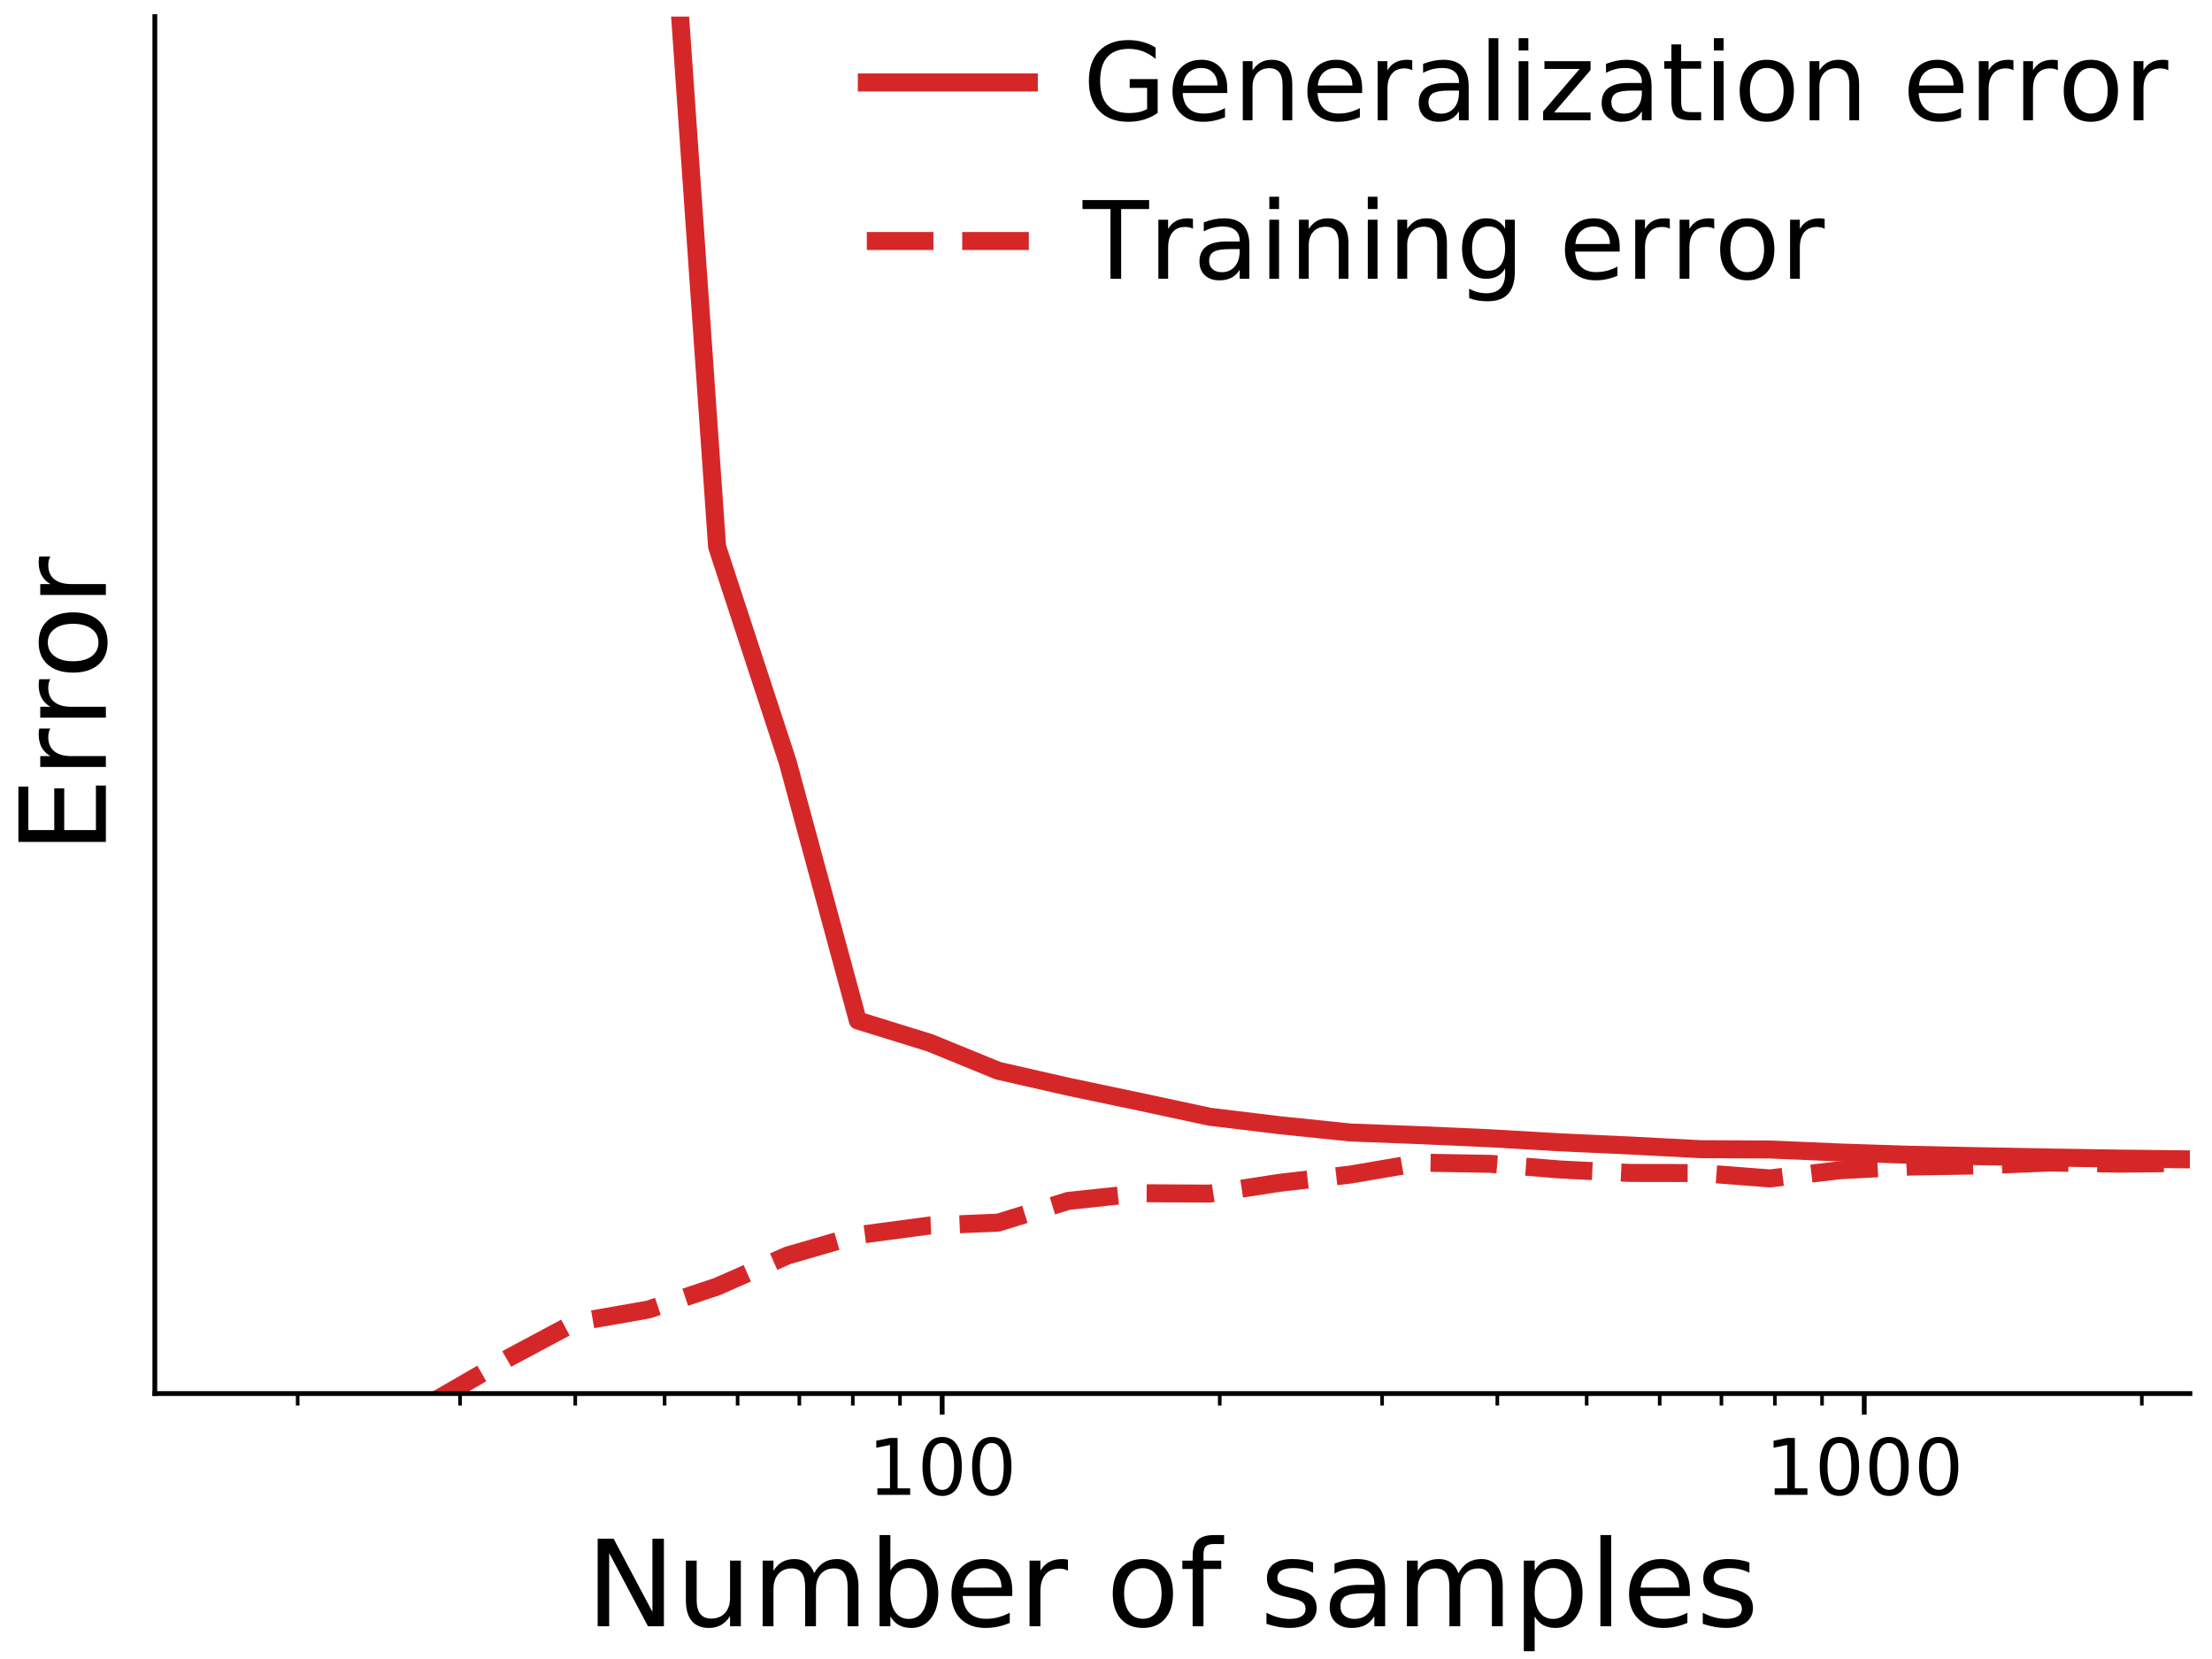
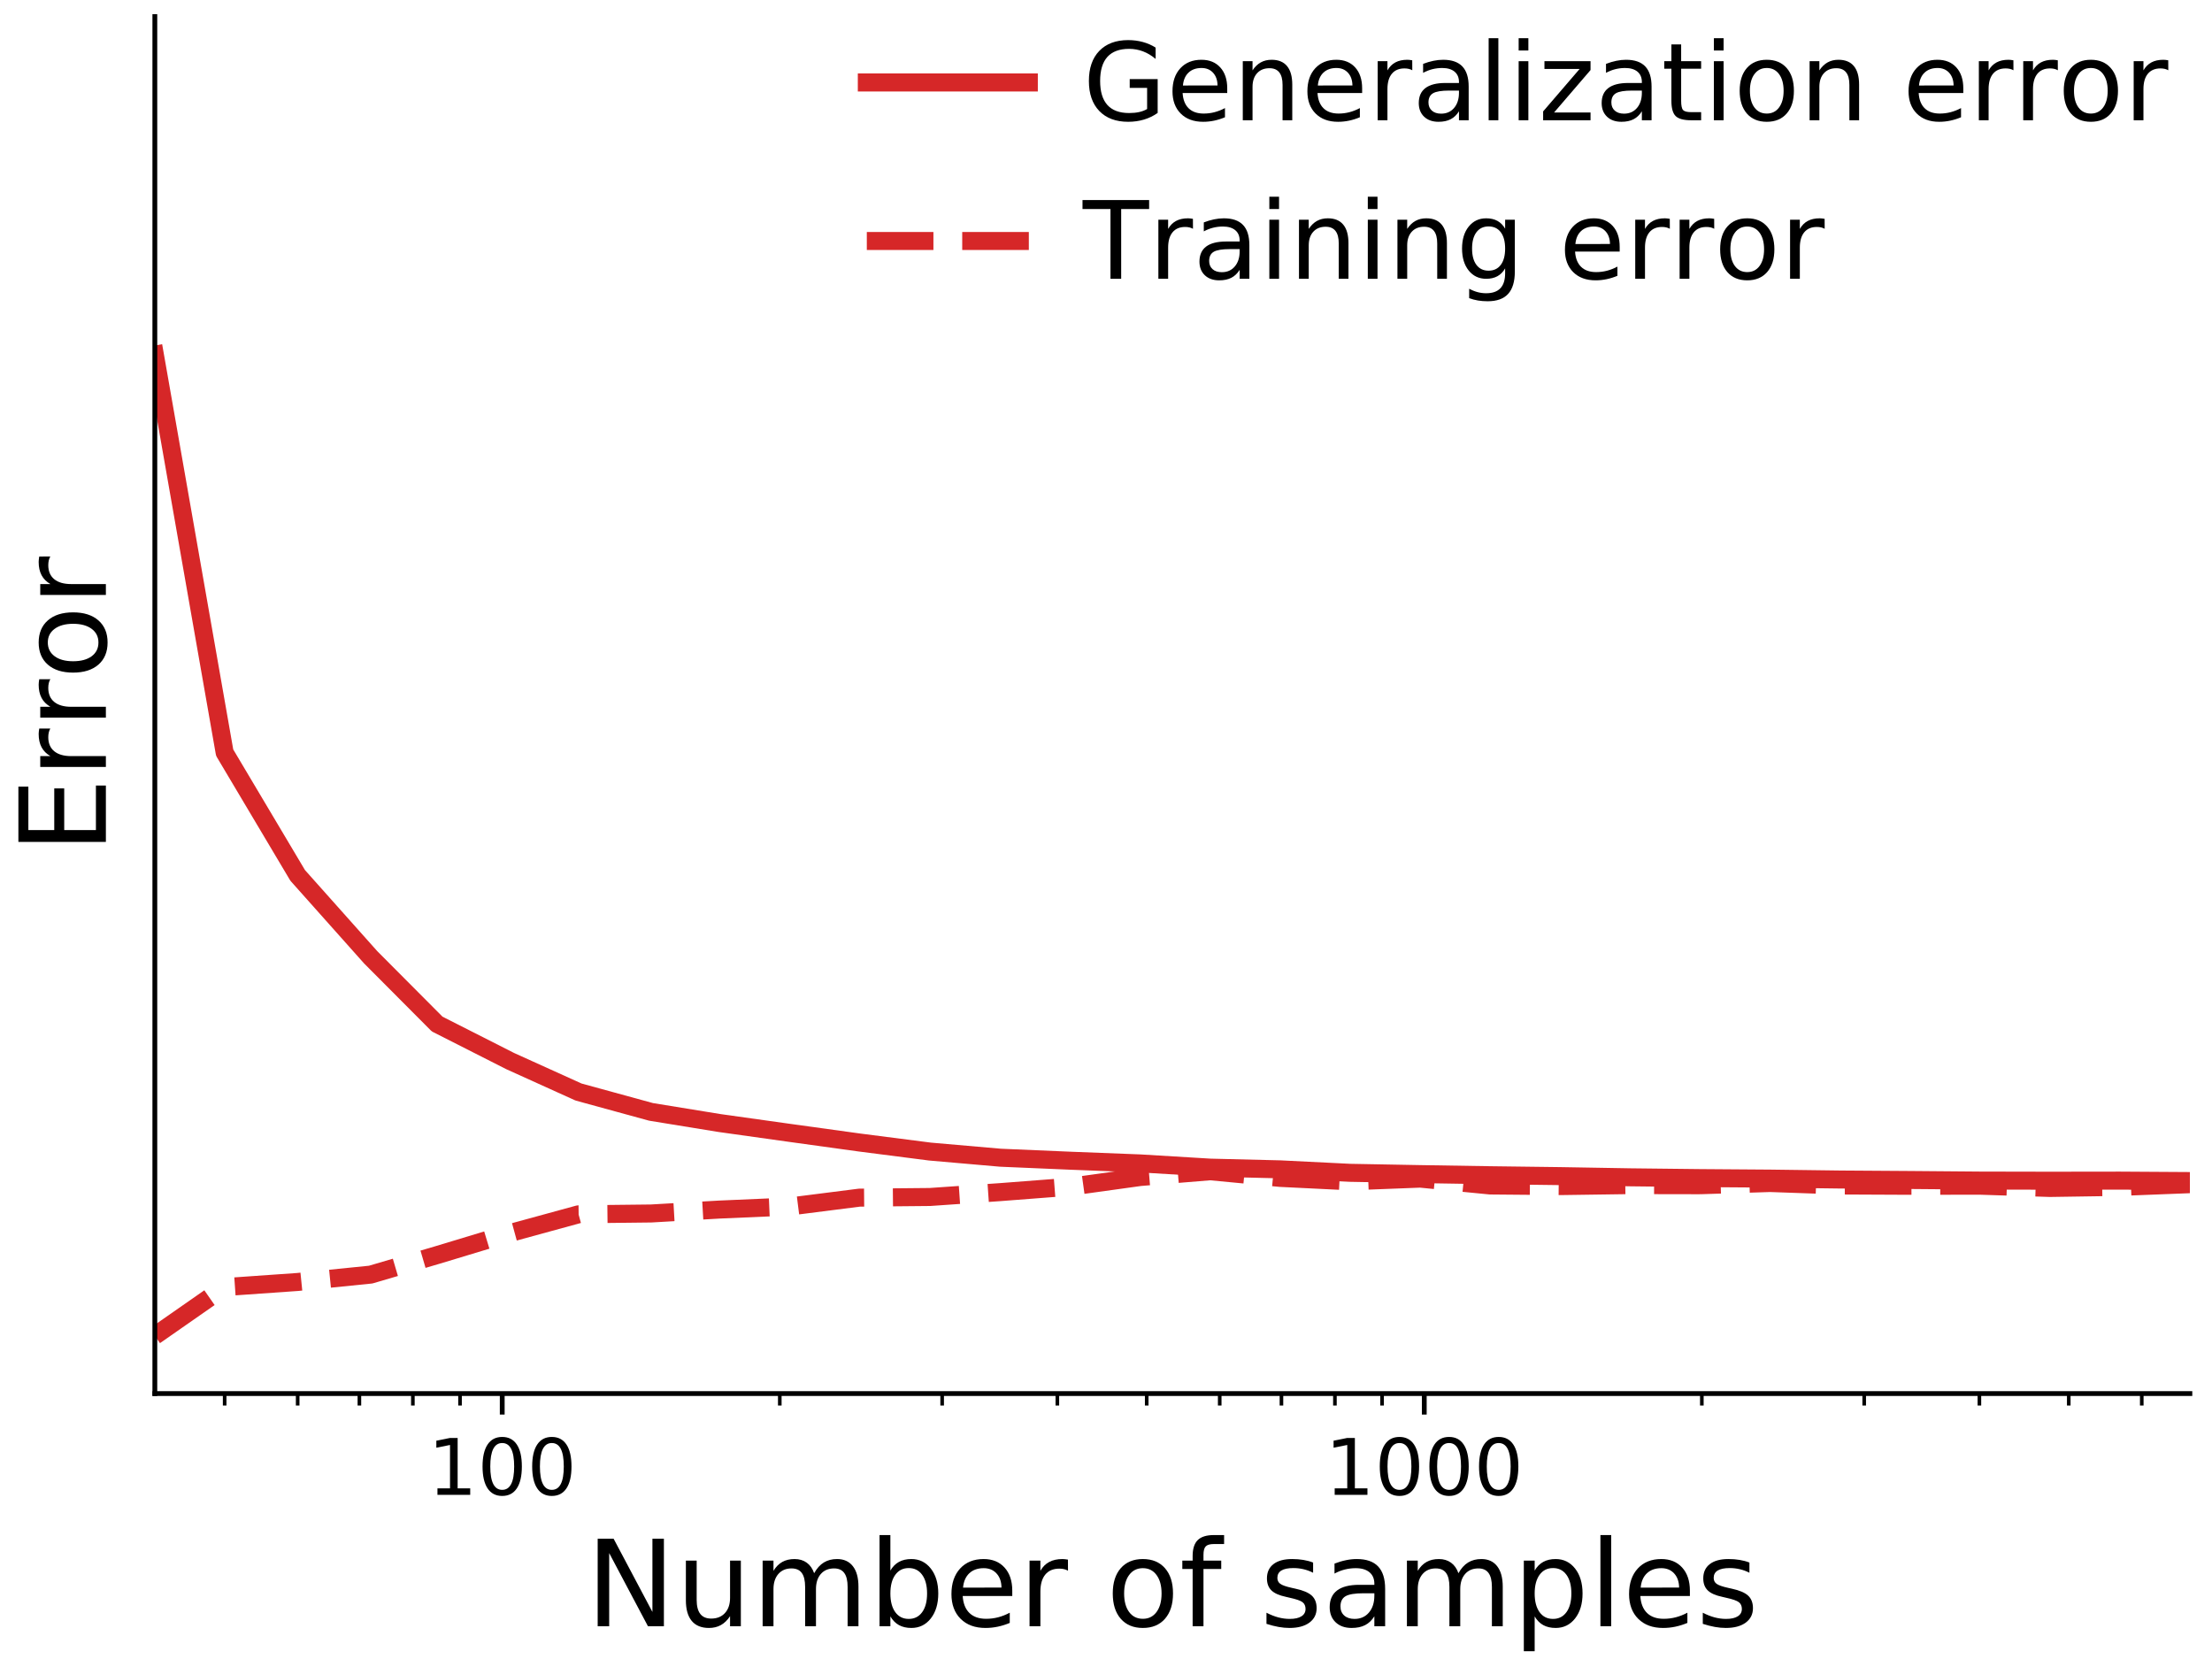
<svg xmlns="http://www.w3.org/2000/svg" xmlns:xlink="http://www.w3.org/1999/xlink" height="276.48pt" version="1.1" viewBox="0 0 368.64 276.48" width="368.64pt">
  <defs>
    <style type="text/css">
*{stroke-linecap:butt;stroke-linejoin:round;}
  </style>
  </defs>
  <g id="figure_1">
    <g id="patch_1">
      <path d="M 0 276.48  L 368.64 276.48  L 368.64 0  L 0 0  z " style="fill:none;" />
    </g>
    <g id="axes_1">
      <g id="patch_2">
        <path d="M 25.805 232.243  L 364.954 232.243  L 364.954 2.765  L 25.805 2.765  z " style="fill:none;" />
      </g>
      <g id="matplotlib.axis_1">
        <g id="xtick_1">
          <g id="line2d_1">
            <defs>
-               <path d="M 0 0  L 0 3.5  " id="mb78c3bc5c7" style="stroke:#000000;stroke-width:0.8;" />
+               <path d="M 0 0  L 0 3.5  " id="m1e0de642ec" style="stroke:#000000;stroke-width:0.8;" />
            </defs>
            <g>
-               <use style="stroke:#000000;stroke-width:0.8;" x="157.018" xlink:href="#mb78c3bc5c7" y="232.243" />
+               <use style="stroke:#000000;stroke-width:0.8;" x="83.698" xlink:href="#m1e0de642ec" y="232.243" />
            </g>
          </g>
          <g id="text_1">
            <defs>
              <path d="M 12.406 8.297  L 28.516 8.297  L 28.516 63.922  L 10.984 60.406  L 10.984 69.391  L 28.422 72.906  L 38.281 72.906  L 38.281 8.297  L 54.391 8.297  L 54.391 0  L 12.406 0  z " id="DejaVuSans-49" />
              <path d="M 31.781 66.406  Q 24.172 66.406 20.328 58.906  Q 16.5 51.422 16.5 36.375  Q 16.5 21.391 20.328 13.891  Q 24.172 6.391 31.781 6.391  Q 39.453 6.391 43.281 13.891  Q 47.125 21.391 47.125 36.375  Q 47.125 51.422 43.281 58.906  Q 39.453 66.406 31.781 66.406  z M 31.781 74.219  Q 44.047 74.219 50.516 64.516  Q 56.984 54.828 56.984 36.375  Q 56.984 17.969 50.516 8.266  Q 44.047 -1.422 31.781 -1.422  Q 19.531 -1.422 13.062 8.266  Q 6.594 17.969 6.594 36.375  Q 6.594 54.828 13.062 64.516  Q 19.531 74.219 31.781 74.219  z " id="DejaVuSans-48" />
            </defs>
-             <g transform="translate(144.611 249.1212)scale(0.13 -0.13)">
+             <g transform="translate(71.29089 249.1212)scale(0.13 -0.13)">
              <use xlink:href="#DejaVuSans-49" />
              <use x="63.623" xlink:href="#DejaVuSans-48" />
              <use x="127.246" xlink:href="#DejaVuSans-48" />
            </g>
          </g>
        </g>
        <g id="xtick_2">
          <g id="line2d_2">
            <g>
-               <use style="stroke:#000000;stroke-width:0.8;" x="310.686" xlink:href="#mb78c3bc5c7" y="232.243" />
+               <use style="stroke:#000000;stroke-width:0.8;" x="237.362" xlink:href="#m1e0de642ec" y="232.243" />
            </g>
          </g>
          <g id="text_2">
-             <g transform="translate(294.1437 249.1212)scale(0.13 -0.13)">
+             <g transform="translate(220.8191 249.1212)scale(0.13 -0.13)">
              <use xlink:href="#DejaVuSans-49" />
              <use x="63.623" xlink:href="#DejaVuSans-48" />
              <use x="127.246" xlink:href="#DejaVuSans-48" />
              <use x="190.869" xlink:href="#DejaVuSans-48" />
            </g>
          </g>
        </g>
        <g id="xtick_3">
          <g id="line2d_3">
            <defs>
-               <path d="M 0 0  L 0 2  " id="ma5445dfb9a" style="stroke:#000000;stroke-width:0.6;" />
+               <path d="M 0 0  L 0 2  " id="m943d964027" style="stroke:#000000;stroke-width:0.6;" />
            </defs>
            <g>
-               <use style="stroke:#000000;stroke-width:0.6;" x="49.608" xlink:href="#ma5445dfb9a" y="232.243" />
+               <use style="stroke:#000000;stroke-width:0.6;" x="37.44" xlink:href="#m943d964027" y="232.243" />
            </g>
          </g>
        </g>
        <g id="xtick_4">
          <g id="line2d_4">
            <g>
-               <use style="stroke:#000000;stroke-width:0.6;" x="76.668" xlink:href="#ma5445dfb9a" y="232.243" />
+               <use style="stroke:#000000;stroke-width:0.6;" x="49.608" xlink:href="#m943d964027" y="232.243" />
            </g>
          </g>
        </g>
        <g id="xtick_5">
          <g id="line2d_5">
            <g>
-               <use style="stroke:#000000;stroke-width:0.6;" x="95.867" xlink:href="#ma5445dfb9a" y="232.243" />
+               <use style="stroke:#000000;stroke-width:0.6;" x="59.895" xlink:href="#m943d964027" y="232.243" />
            </g>
          </g>
        </g>
        <g id="xtick_6">
          <g id="line2d_6">
            <g>
-               <use style="stroke:#000000;stroke-width:0.6;" x="110.759" xlink:href="#ma5445dfb9a" y="232.243" />
+               <use style="stroke:#000000;stroke-width:0.6;" x="68.806" xlink:href="#m943d964027" y="232.243" />
            </g>
          </g>
        </g>
        <g id="xtick_7">
          <g id="line2d_7">
            <g>
-               <use style="stroke:#000000;stroke-width:0.6;" x="122.927" xlink:href="#ma5445dfb9a" y="232.243" />
+               <use style="stroke:#000000;stroke-width:0.6;" x="76.666" xlink:href="#m943d964027" y="232.243" />
            </g>
          </g>
        </g>
        <g id="xtick_8">
          <g id="line2d_8">
            <g>
-               <use style="stroke:#000000;stroke-width:0.6;" x="133.214" xlink:href="#ma5445dfb9a" y="232.243" />
+               <use style="stroke:#000000;stroke-width:0.6;" x="129.955" xlink:href="#m943d964027" y="232.243" />
            </g>
          </g>
        </g>
        <g id="xtick_9">
          <g id="line2d_9">
            <g>
-               <use style="stroke:#000000;stroke-width:0.6;" x="142.126" xlink:href="#ma5445dfb9a" y="232.243" />
+               <use style="stroke:#000000;stroke-width:0.6;" x="157.014" xlink:href="#m943d964027" y="232.243" />
            </g>
          </g>
        </g>
        <g id="xtick_10">
          <g id="line2d_10">
            <g>
-               <use style="stroke:#000000;stroke-width:0.6;" x="149.986" xlink:href="#ma5445dfb9a" y="232.243" />
+               <use style="stroke:#000000;stroke-width:0.6;" x="176.213" xlink:href="#m943d964027" y="232.243" />
            </g>
          </g>
        </g>
        <g id="xtick_11">
          <g id="line2d_11">
            <g>
-               <use style="stroke:#000000;stroke-width:0.6;" x="203.277" xlink:href="#ma5445dfb9a" y="232.243" />
+               <use style="stroke:#000000;stroke-width:0.6;" x="191.104" xlink:href="#m943d964027" y="232.243" />
            </g>
          </g>
        </g>
        <g id="xtick_12">
          <g id="line2d_12">
            <g>
-               <use style="stroke:#000000;stroke-width:0.6;" x="230.336" xlink:href="#ma5445dfb9a" y="232.243" />
+               <use style="stroke:#000000;stroke-width:0.6;" x="203.271" xlink:href="#m943d964027" y="232.243" />
            </g>
          </g>
        </g>
        <g id="xtick_13">
          <g id="line2d_13">
            <g>
-               <use style="stroke:#000000;stroke-width:0.6;" x="249.535" xlink:href="#ma5445dfb9a" y="232.243" />
+               <use style="stroke:#000000;stroke-width:0.6;" x="213.559" xlink:href="#m943d964027" y="232.243" />
            </g>
          </g>
        </g>
        <g id="xtick_14">
          <g id="line2d_14">
            <g>
-               <use style="stroke:#000000;stroke-width:0.6;" x="264.427" xlink:href="#ma5445dfb9a" y="232.243" />
+               <use style="stroke:#000000;stroke-width:0.6;" x="222.47" xlink:href="#m943d964027" y="232.243" />
            </g>
          </g>
        </g>
        <g id="xtick_15">
          <g id="line2d_15">
            <g>
-               <use style="stroke:#000000;stroke-width:0.6;" x="276.595" xlink:href="#ma5445dfb9a" y="232.243" />
+               <use style="stroke:#000000;stroke-width:0.6;" x="230.33" xlink:href="#m943d964027" y="232.243" />
            </g>
          </g>
        </g>
        <g id="xtick_16">
          <g id="line2d_16">
            <g>
-               <use style="stroke:#000000;stroke-width:0.6;" x="286.883" xlink:href="#ma5445dfb9a" y="232.243" />
+               <use style="stroke:#000000;stroke-width:0.6;" x="283.619" xlink:href="#m943d964027" y="232.243" />
            </g>
          </g>
        </g>
        <g id="xtick_17">
          <g id="line2d_17">
            <g>
-               <use style="stroke:#000000;stroke-width:0.6;" x="295.794" xlink:href="#ma5445dfb9a" y="232.243" />
+               <use style="stroke:#000000;stroke-width:0.6;" x="310.678" xlink:href="#m943d964027" y="232.243" />
            </g>
          </g>
        </g>
        <g id="xtick_18">
          <g id="line2d_18">
            <g>
-               <use style="stroke:#000000;stroke-width:0.6;" x="303.655" xlink:href="#ma5445dfb9a" y="232.243" />
+               <use style="stroke:#000000;stroke-width:0.6;" x="329.876" xlink:href="#m943d964027" y="232.243" />
            </g>
          </g>
        </g>
        <g id="xtick_19">
          <g id="line2d_19">
            <g>
-               <use style="stroke:#000000;stroke-width:0.6;" x="356.945" xlink:href="#ma5445dfb9a" y="232.243" />
+               <use style="stroke:#000000;stroke-width:0.6;" x="344.768" xlink:href="#m943d964027" y="232.243" />
+             </g>
+           </g>
+         </g>
+         <g id="xtick_20">
+           <g id="line2d_20">
+             <g>
+               <use style="stroke:#000000;stroke-width:0.6;" x="356.935" xlink:href="#m943d964027" y="232.243" />
            </g>
          </g>
        </g>
        <g id="text_3">
          <defs>
            <path d="M 9.812 72.906  L 23.094 72.906  L 55.422 11.922  L 55.422 72.906  L 64.984 72.906  L 64.984 0  L 51.703 0  L 19.391 60.984  L 19.391 0  L 9.812 0  z " id="DejaVuSans-78" />
            <path d="M 8.5 21.578  L 8.5 54.688  L 17.484 54.688  L 17.484 21.922  Q 17.484 14.156 20.5 10.266  Q 23.531 6.391 29.594 6.391  Q 36.859 6.391 41.078 11.031  Q 45.312 15.672 45.312 23.688  L 45.312 54.688  L 54.297 54.688  L 54.297 0  L 45.312 0  L 45.312 8.406  Q 42.047 3.422 37.719 1  Q 33.406 -1.422 27.688 -1.422  Q 18.266 -1.422 13.375 4.438  Q 8.5 10.297 8.5 21.578  z M 31.109 56  z " id="DejaVuSans-117" />
            <path d="M 52 44.188  Q 55.375 50.25 60.062 53.125  Q 64.75 56 71.094 56  Q 79.641 56 84.281 50.016  Q 88.922 44.047 88.922 33.016  L 88.922 0  L 79.891 0  L 79.891 32.719  Q 79.891 40.578 77.094 44.375  Q 74.312 48.188 68.609 48.188  Q 61.625 48.188 57.562 43.547  Q 53.516 38.922 53.516 30.906  L 53.516 0  L 44.484 0  L 44.484 32.719  Q 44.484 40.625 41.703 44.406  Q 38.922 48.188 33.109 48.188  Q 26.219 48.188 22.156 43.531  Q 18.109 38.875 18.109 30.906  L 18.109 0  L 9.078 0  L 9.078 54.688  L 18.109 54.688  L 18.109 46.188  Q 21.188 51.219 25.484 53.609  Q 29.781 56 35.688 56  Q 41.656 56 45.828 52.969  Q 50 49.953 52 44.188  z " id="DejaVuSans-109" />
            <path d="M 48.688 27.297  Q 48.688 37.203 44.609 42.844  Q 40.531 48.484 33.406 48.484  Q 26.266 48.484 22.188 42.844  Q 18.109 37.203 18.109 27.297  Q 18.109 17.391 22.188 11.75  Q 26.266 6.109 33.406 6.109  Q 40.531 6.109 44.609 11.75  Q 48.688 17.391 48.688 27.297  z M 18.109 46.391  Q 20.953 51.266 25.266 53.625  Q 29.594 56 35.594 56  Q 45.562 56 51.781 48.094  Q 58.016 40.188 58.016 27.297  Q 58.016 14.406 51.781 6.484  Q 45.562 -1.422 35.594 -1.422  Q 29.594 -1.422 25.266 0.953  Q 20.953 3.328 18.109 8.203  L 18.109 0  L 9.078 0  L 9.078 75.984  L 18.109 75.984  z " id="DejaVuSans-98" />
            <path d="M 56.203 29.594  L 56.203 25.203  L 14.891 25.203  Q 15.484 15.922 20.484 11.062  Q 25.484 6.203 34.422 6.203  Q 39.594 6.203 44.453 7.469  Q 49.312 8.734 54.109 11.281  L 54.109 2.781  Q 49.266 0.734 44.188 -0.344  Q 39.109 -1.422 33.891 -1.422  Q 20.797 -1.422 13.156 6.188  Q 5.516 13.812 5.516 26.812  Q 5.516 40.234 12.766 48.109  Q 20.016 56 32.328 56  Q 43.359 56 49.781 48.891  Q 56.203 41.797 56.203 29.594  z M 47.219 32.234  Q 47.125 39.594 43.094 43.984  Q 39.062 48.391 32.422 48.391  Q 24.906 48.391 20.391 44.141  Q 15.875 39.891 15.188 32.172  z " id="DejaVuSans-101" />
            <path d="M 41.109 46.297  Q 39.594 47.172 37.812 47.578  Q 36.031 48 33.891 48  Q 26.266 48 22.188 43.047  Q 18.109 38.094 18.109 28.812  L 18.109 0  L 9.078 0  L 9.078 54.688  L 18.109 54.688  L 18.109 46.188  Q 20.953 51.172 25.484 53.578  Q 30.031 56 36.531 56  Q 37.453 56 38.578 55.875  Q 39.703 55.766 41.062 55.516  z " id="DejaVuSans-114" />
            <path id="DejaVuSans-32" />
            <path d="M 30.609 48.391  Q 23.391 48.391 19.188 42.75  Q 14.984 37.109 14.984 27.297  Q 14.984 17.484 19.156 11.844  Q 23.344 6.203 30.609 6.203  Q 37.797 6.203 41.984 11.859  Q 46.188 17.531 46.188 27.297  Q 46.188 37.016 41.984 42.703  Q 37.797 48.391 30.609 48.391  z M 30.609 56  Q 42.328 56 49.016 48.375  Q 55.719 40.766 55.719 27.297  Q 55.719 13.875 49.016 6.219  Q 42.328 -1.422 30.609 -1.422  Q 18.844 -1.422 12.172 6.219  Q 5.516 13.875 5.516 27.297  Q 5.516 40.766 12.172 48.375  Q 18.844 56 30.609 56  z " id="DejaVuSans-111" />
            <path d="M 37.109 75.984  L 37.109 68.5  L 28.516 68.5  Q 23.688 68.5 21.797 66.547  Q 19.922 64.594 19.922 59.516  L 19.922 54.688  L 34.719 54.688  L 34.719 47.703  L 19.922 47.703  L 19.922 0  L 10.891 0  L 10.891 47.703  L 2.297 47.703  L 2.297 54.688  L 10.891 54.688  L 10.891 58.5  Q 10.891 67.625 15.141 71.797  Q 19.391 75.984 28.609 75.984  z " id="DejaVuSans-102" />
            <path d="M 44.281 53.078  L 44.281 44.578  Q 40.484 46.531 36.375 47.5  Q 32.281 48.484 27.875 48.484  Q 21.188 48.484 17.844 46.438  Q 14.5 44.391 14.5 40.281  Q 14.5 37.156 16.891 35.375  Q 19.281 33.594 26.516 31.984  L 29.594 31.297  Q 39.156 29.25 43.188 25.516  Q 47.219 21.781 47.219 15.094  Q 47.219 7.469 41.188 3.016  Q 35.156 -1.422 24.609 -1.422  Q 20.219 -1.422 15.453 -0.562  Q 10.688 0.297 5.422 2  L 5.422 11.281  Q 10.406 8.688 15.234 7.391  Q 20.062 6.109 24.812 6.109  Q 31.156 6.109 34.562 8.281  Q 37.984 10.453 37.984 14.406  Q 37.984 18.062 35.516 20.016  Q 33.062 21.969 24.703 23.781  L 21.578 24.516  Q 13.234 26.266 9.516 29.906  Q 5.812 33.547 5.812 39.891  Q 5.812 47.609 11.281 51.797  Q 16.75 56 26.812 56  Q 31.781 56 36.172 55.266  Q 40.578 54.547 44.281 53.078  z " id="DejaVuSans-115" />
            <path d="M 34.281 27.484  Q 23.391 27.484 19.188 25  Q 14.984 22.516 14.984 16.5  Q 14.984 11.719 18.141 8.906  Q 21.297 6.109 26.703 6.109  Q 34.188 6.109 38.703 11.406  Q 43.219 16.703 43.219 25.484  L 43.219 27.484  z M 52.203 31.203  L 52.203 0  L 43.219 0  L 43.219 8.297  Q 40.141 3.328 35.547 0.953  Q 30.953 -1.422 24.312 -1.422  Q 15.922 -1.422 10.953 3.297  Q 6 8.016 6 15.922  Q 6 25.141 12.172 29.828  Q 18.359 34.516 30.609 34.516  L 43.219 34.516  L 43.219 35.406  Q 43.219 41.609 39.141 45  Q 35.062 48.391 27.688 48.391  Q 23 48.391 18.547 47.266  Q 14.109 46.141 10.016 43.891  L 10.016 52.203  Q 14.938 54.109 19.578 55.047  Q 24.219 56 28.609 56  Q 40.484 56 46.344 49.844  Q 52.203 43.703 52.203 31.203  z " id="DejaVuSans-97" />
            <path d="M 18.109 8.203  L 18.109 -20.797  L 9.078 -20.797  L 9.078 54.688  L 18.109 54.688  L 18.109 46.391  Q 20.953 51.266 25.266 53.625  Q 29.594 56 35.594 56  Q 45.562 56 51.781 48.094  Q 58.016 40.188 58.016 27.297  Q 58.016 14.406 51.781 6.484  Q 45.562 -1.422 35.594 -1.422  Q 29.594 -1.422 25.266 0.953  Q 20.953 3.328 18.109 8.203  z M 48.688 27.297  Q 48.688 37.203 44.609 42.844  Q 40.531 48.484 33.406 48.484  Q 26.266 48.484 22.188 42.844  Q 18.109 37.203 18.109 27.297  Q 18.109 17.391 22.188 11.75  Q 26.266 6.109 33.406 6.109  Q 40.531 6.109 44.609 11.75  Q 48.688 17.391 48.688 27.297  z " id="DejaVuSans-112" />
            <path d="M 9.422 75.984  L 18.406 75.984  L 18.406 0  L 9.422 0  z " id="DejaVuSans-108" />
          </defs>
          <g transform="translate(97.64482 271.0216)scale(0.2 -0.2)">
            <use xlink:href="#DejaVuSans-78" />
            <use x="74.805" xlink:href="#DejaVuSans-117" />
            <use x="138.184" xlink:href="#DejaVuSans-109" />
            <use x="235.596" xlink:href="#DejaVuSans-98" />
            <use x="299.072" xlink:href="#DejaVuSans-101" />
            <use x="360.596" xlink:href="#DejaVuSans-114" />
            <use x="401.709" xlink:href="#DejaVuSans-32" />
            <use x="433.496" xlink:href="#DejaVuSans-111" />
            <use x="494.678" xlink:href="#DejaVuSans-102" />
            <use x="529.883" xlink:href="#DejaVuSans-32" />
            <use x="561.67" xlink:href="#DejaVuSans-115" />
            <use x="613.77" xlink:href="#DejaVuSans-97" />
            <use x="675.049" xlink:href="#DejaVuSans-109" />
            <use x="772.461" xlink:href="#DejaVuSans-112" />
            <use x="835.938" xlink:href="#DejaVuSans-108" />
            <use x="863.721" xlink:href="#DejaVuSans-101" />
            <use x="925.244" xlink:href="#DejaVuSans-115" />
          </g>
        </g>
      </g>
      <g id="matplotlib.axis_2">
        <g id="text_4">
          <defs>
            <path d="M 9.812 72.906  L 55.906 72.906  L 55.906 64.594  L 19.672 64.594  L 19.672 43.016  L 54.391 43.016  L 54.391 34.719  L 19.672 34.719  L 19.672 8.297  L 56.781 8.297  L 56.781 0  L 9.812 0  z " id="DejaVuSans-69" />
          </defs>
          <g transform="translate(17.64542 142.2696)rotate(-90)scale(0.2 -0.2)">
            <use xlink:href="#DejaVuSans-69" />
            <use x="63.184" xlink:href="#DejaVuSans-114" />
            <use x="104.281" xlink:href="#DejaVuSans-114" />
            <use x="145.363" xlink:href="#DejaVuSans-111" />
            <use x="206.545" xlink:href="#DejaVuSans-114" />
          </g>
        </g>
      </g>
-       <g id="line2d_20">
-         <path clip-path="url(#p5239cd7ccd)" d="M 113.082 -1  L 119.504 91.094  L 131.28 127.029  L 142.955 170.069  L 154.985 173.797  L 166.345 178.443  L 178.027 181.106  L 190.033 183.628  L 201.587 186.109  L 213.182 187.511  L 225.013 188.732  L 236.697 189.18  L 248.357 189.7  L 260.013 190.37  L 271.632 190.902  L 283.359 191.514  L 294.955 191.569  L 306.628 192.065  L 318.309 192.452  L 329.969 192.688  L 341.635 192.905  L 353.275 193.085  L 364.954 193.214  " style="fill:none;stroke:#d62728;stroke-linecap:square;stroke-width:3;" />
-       </g>
      <g id="line2d_21">
-         <path clip-path="url(#p5239cd7ccd)" d="M 25.805 274.016  L 34.716 272.061  L 49.608 246.999  L 61.776 236.085  L 72.064 233.653  L 85.021 226.165  L 95.867 220.372  L 108.035 218.248  L 119.504 214.415  L 131.28 209.225  L 142.955 205.839  L 154.985 204.233  L 166.345 203.759  L 178.027 200.138  L 190.033 198.856  L 201.587 198.921  L 213.182 197.129  L 225.013 195.752  L 236.697 193.758  L 248.357 193.959  L 260.013 194.9  L 271.632 195.475  L 283.359 195.495  L 294.955 196.389  L 306.628 195.028  L 318.309 194.411  L 329.969 194.22  L 341.635 193.737  L 353.275 193.93  L 364.954 193.803  " style="fill:none;stroke:#d62728;stroke-dasharray:11.1,4.8;stroke-dashoffset:0;stroke-width:3;" />
+         <path clip-path="url(#pbaab5c1812)" d="M 25.805 59.099  L 37.44 125.43  L 49.608 145.888  L 61.775 159.537  L 72.852 170.661  L 85.019 176.831  L 96.419 181.992  L 108.494 185.299  L 119.89 187.155  L 131.603 188.798  L 143.226 190.404  L 154.981 191.914  L 166.727 192.938  L 178.347 193.436  L 190.028 193.889  L 201.696 194.592  L 213.368 194.878  L 225.007 195.455  L 236.691 195.67  L 248.351 195.856  L 260.007 196.005  L 271.665 196.204  L 283.352 196.336  L 295.003 196.42  L 306.667 196.573  L 318.32 196.651  L 329.976 196.748  L 341.639 196.771  L 353.289 196.755  L 364.954 196.828  " style="fill:none;stroke:#d62728;stroke-linecap:square;stroke-width:3;" />
+       </g>
+       <g id="line2d_22">
+         <path clip-path="url(#pbaab5c1812)" d="M 25.805 222.611  L 37.44 214.499  L 49.608 213.647  L 61.775 212.42  L 72.852 209.165  L 85.019 205.485  L 96.419 202.368  L 108.494 202.233  L 119.89 201.579  L 131.603 201.071  L 143.226 199.594  L 154.981 199.483  L 166.727 198.67  L 178.347 197.775  L 190.028 196.154  L 201.696 195.197  L 213.368 196.304  L 225.007 196.873  L 236.691 196.424  L 248.351 197.567  L 260.007 197.668  L 271.665 197.503  L 283.352 197.524  L 295.003 197.155  L 306.667 197.566  L 318.32 197.62  L 329.976 197.603  L 341.639 197.979  L 353.289 197.804  L 364.954 197.35  " style="fill:none;stroke:#d62728;stroke-dasharray:11.1,4.8;stroke-dashoffset:0;stroke-width:3;" />
      </g>
      <g id="patch_3">
        <path d="M 25.805 232.243  L 25.805 2.765  " style="fill:none;stroke:#000000;stroke-linecap:square;stroke-linejoin:miter;stroke-width:0.8;" />
      </g>
      <g id="patch_4">
        <path d="M 25.805 232.243  L 364.954 232.243  " style="fill:none;stroke:#000000;stroke-linecap:square;stroke-linejoin:miter;stroke-width:0.8;" />
      </g>
      <g id="legend_1">
-         <g id="line2d_22">
+         <g id="line2d_23">
          <path d="M 144.459 13.742  L 171.459 13.742  " style="fill:none;stroke:#d62728;stroke-linecap:square;stroke-width:3;" />
        </g>
-         <g id="line2d_23" />
+         <g id="line2d_24" />
        <g id="text_5">
          <defs>
            <path d="M 59.516 10.406  L 59.516 29.984  L 43.406 29.984  L 43.406 38.094  L 69.281 38.094  L 69.281 6.781  Q 63.578 2.734 56.688 0.656  Q 49.812 -1.422 42 -1.422  Q 24.906 -1.422 15.25 8.562  Q 5.609 18.562 5.609 36.375  Q 5.609 54.25 15.25 64.234  Q 24.906 74.219 42 74.219  Q 49.125 74.219 55.547 72.453  Q 61.969 70.703 67.391 67.281  L 67.391 56.781  Q 61.922 61.422 55.766 63.766  Q 49.609 66.109 42.828 66.109  Q 29.438 66.109 22.719 58.641  Q 16.016 51.172 16.016 36.375  Q 16.016 21.625 22.719 14.156  Q 29.438 6.688 42.828 6.688  Q 48.047 6.688 52.141 7.594  Q 56.25 8.5 59.516 10.406  z " id="DejaVuSans-71" />
            <path d="M 54.891 33.016  L 54.891 0  L 45.906 0  L 45.906 32.719  Q 45.906 40.484 42.875 44.328  Q 39.844 48.188 33.797 48.188  Q 26.516 48.188 22.312 43.547  Q 18.109 38.922 18.109 30.906  L 18.109 0  L 9.078 0  L 9.078 54.688  L 18.109 54.688  L 18.109 46.188  Q 21.344 51.125 25.703 53.562  Q 30.078 56 35.797 56  Q 45.219 56 50.047 50.172  Q 54.891 44.344 54.891 33.016  z " id="DejaVuSans-110" />
            <path d="M 9.422 54.688  L 18.406 54.688  L 18.406 0  L 9.422 0  z M 9.422 75.984  L 18.406 75.984  L 18.406 64.594  L 9.422 64.594  z " id="DejaVuSans-105" />
            <path d="M 5.516 54.688  L 48.188 54.688  L 48.188 46.484  L 14.406 7.172  L 48.188 7.172  L 48.188 0  L 4.297 0  L 4.297 8.203  L 38.094 47.516  L 5.516 47.516  z " id="DejaVuSans-122" />
            <path d="M 18.312 70.219  L 18.312 54.688  L 36.812 54.688  L 36.812 47.703  L 18.312 47.703  L 18.312 18.016  Q 18.312 11.328 20.141 9.422  Q 21.969 7.516 27.594 7.516  L 36.812 7.516  L 36.812 0  L 27.594 0  Q 17.188 0 13.234 3.875  Q 9.281 7.766 9.281 18.016  L 9.281 47.703  L 2.688 47.703  L 2.688 54.688  L 9.281 54.688  L 9.281 70.219  z " id="DejaVuSans-116" />
          </defs>
          <g transform="translate(180.4592 20.04199)scale(0.18 -0.18)">
            <use xlink:href="#DejaVuSans-71" />
            <use x="77.49" xlink:href="#DejaVuSans-101" />
            <use x="139.014" xlink:href="#DejaVuSans-110" />
            <use x="202.393" xlink:href="#DejaVuSans-101" />
            <use x="263.916" xlink:href="#DejaVuSans-114" />
            <use x="305.029" xlink:href="#DejaVuSans-97" />
            <use x="366.309" xlink:href="#DejaVuSans-108" />
            <use x="394.092" xlink:href="#DejaVuSans-105" />
            <use x="421.875" xlink:href="#DejaVuSans-122" />
            <use x="474.365" xlink:href="#DejaVuSans-97" />
            <use x="535.645" xlink:href="#DejaVuSans-116" />
            <use x="574.854" xlink:href="#DejaVuSans-105" />
            <use x="602.637" xlink:href="#DejaVuSans-111" />
            <use x="663.818" xlink:href="#DejaVuSans-110" />
            <use x="727.197" xlink:href="#DejaVuSans-32" />
            <use x="758.984" xlink:href="#DejaVuSans-101" />
            <use x="820.508" xlink:href="#DejaVuSans-114" />
            <use x="861.605" xlink:href="#DejaVuSans-114" />
            <use x="902.688" xlink:href="#DejaVuSans-111" />
            <use x="963.869" xlink:href="#DejaVuSans-114" />
          </g>
        </g>
-         <g id="line2d_24">
+         <g id="line2d_25">
          <path d="M 144.459 40.163  L 171.459 40.163  " style="fill:none;stroke:#d62728;stroke-dasharray:11.1,4.8;stroke-dashoffset:0;stroke-width:3;" />
        </g>
-         <g id="line2d_25" />
+         <g id="line2d_26" />
        <g id="text_6">
          <defs>
            <path d="M -0.297 72.906  L 61.375 72.906  L 61.375 64.594  L 35.5 64.594  L 35.5 0  L 25.594 0  L 25.594 64.594  L -0.297 64.594  z " id="DejaVuSans-84" />
            <path d="M 45.406 27.984  Q 45.406 37.75 41.375 43.109  Q 37.359 48.484 30.078 48.484  Q 22.859 48.484 18.828 43.109  Q 14.797 37.75 14.797 27.984  Q 14.797 18.266 18.828 12.891  Q 22.859 7.516 30.078 7.516  Q 37.359 7.516 41.375 12.891  Q 45.406 18.266 45.406 27.984  z M 54.391 6.781  Q 54.391 -7.172 48.188 -13.984  Q 42 -20.797 29.203 -20.797  Q 24.469 -20.797 20.266 -20.094  Q 16.062 -19.391 12.109 -17.922  L 12.109 -9.188  Q 16.062 -11.328 19.922 -12.344  Q 23.781 -13.375 27.781 -13.375  Q 36.625 -13.375 41.016 -8.766  Q 45.406 -4.156 45.406 5.172  L 45.406 9.625  Q 42.625 4.781 38.281 2.391  Q 33.938 0 27.875 0  Q 17.828 0 11.672 7.656  Q 5.516 15.328 5.516 27.984  Q 5.516 40.672 11.672 48.328  Q 17.828 56 27.875 56  Q 33.938 56 38.281 53.609  Q 42.625 51.219 45.406 46.391  L 45.406 54.688  L 54.391 54.688  z " id="DejaVuSans-103" />
          </defs>
          <g transform="translate(180.4592 46.46261)scale(0.18 -0.18)">
            <use xlink:href="#DejaVuSans-84" />
            <use x="60.865" xlink:href="#DejaVuSans-114" />
            <use x="101.979" xlink:href="#DejaVuSans-97" />
            <use x="163.258" xlink:href="#DejaVuSans-105" />
            <use x="191.041" xlink:href="#DejaVuSans-110" />
            <use x="254.42" xlink:href="#DejaVuSans-105" />
            <use x="282.203" xlink:href="#DejaVuSans-110" />
            <use x="345.582" xlink:href="#DejaVuSans-103" />
            <use x="409.059" xlink:href="#DejaVuSans-32" />
            <use x="440.846" xlink:href="#DejaVuSans-101" />
            <use x="502.369" xlink:href="#DejaVuSans-114" />
            <use x="543.467" xlink:href="#DejaVuSans-114" />
            <use x="584.549" xlink:href="#DejaVuSans-111" />
            <use x="645.73" xlink:href="#DejaVuSans-114" />
          </g>
        </g>
      </g>
    </g>
  </g>
  <defs>
-     <clipPath id="p5239cd7ccd">
+     <clipPath id="pbaab5c1812">
      <rect height="229.478" width="339.149" x="25.805" y="2.765" />
    </clipPath>
  </defs>
</svg>
